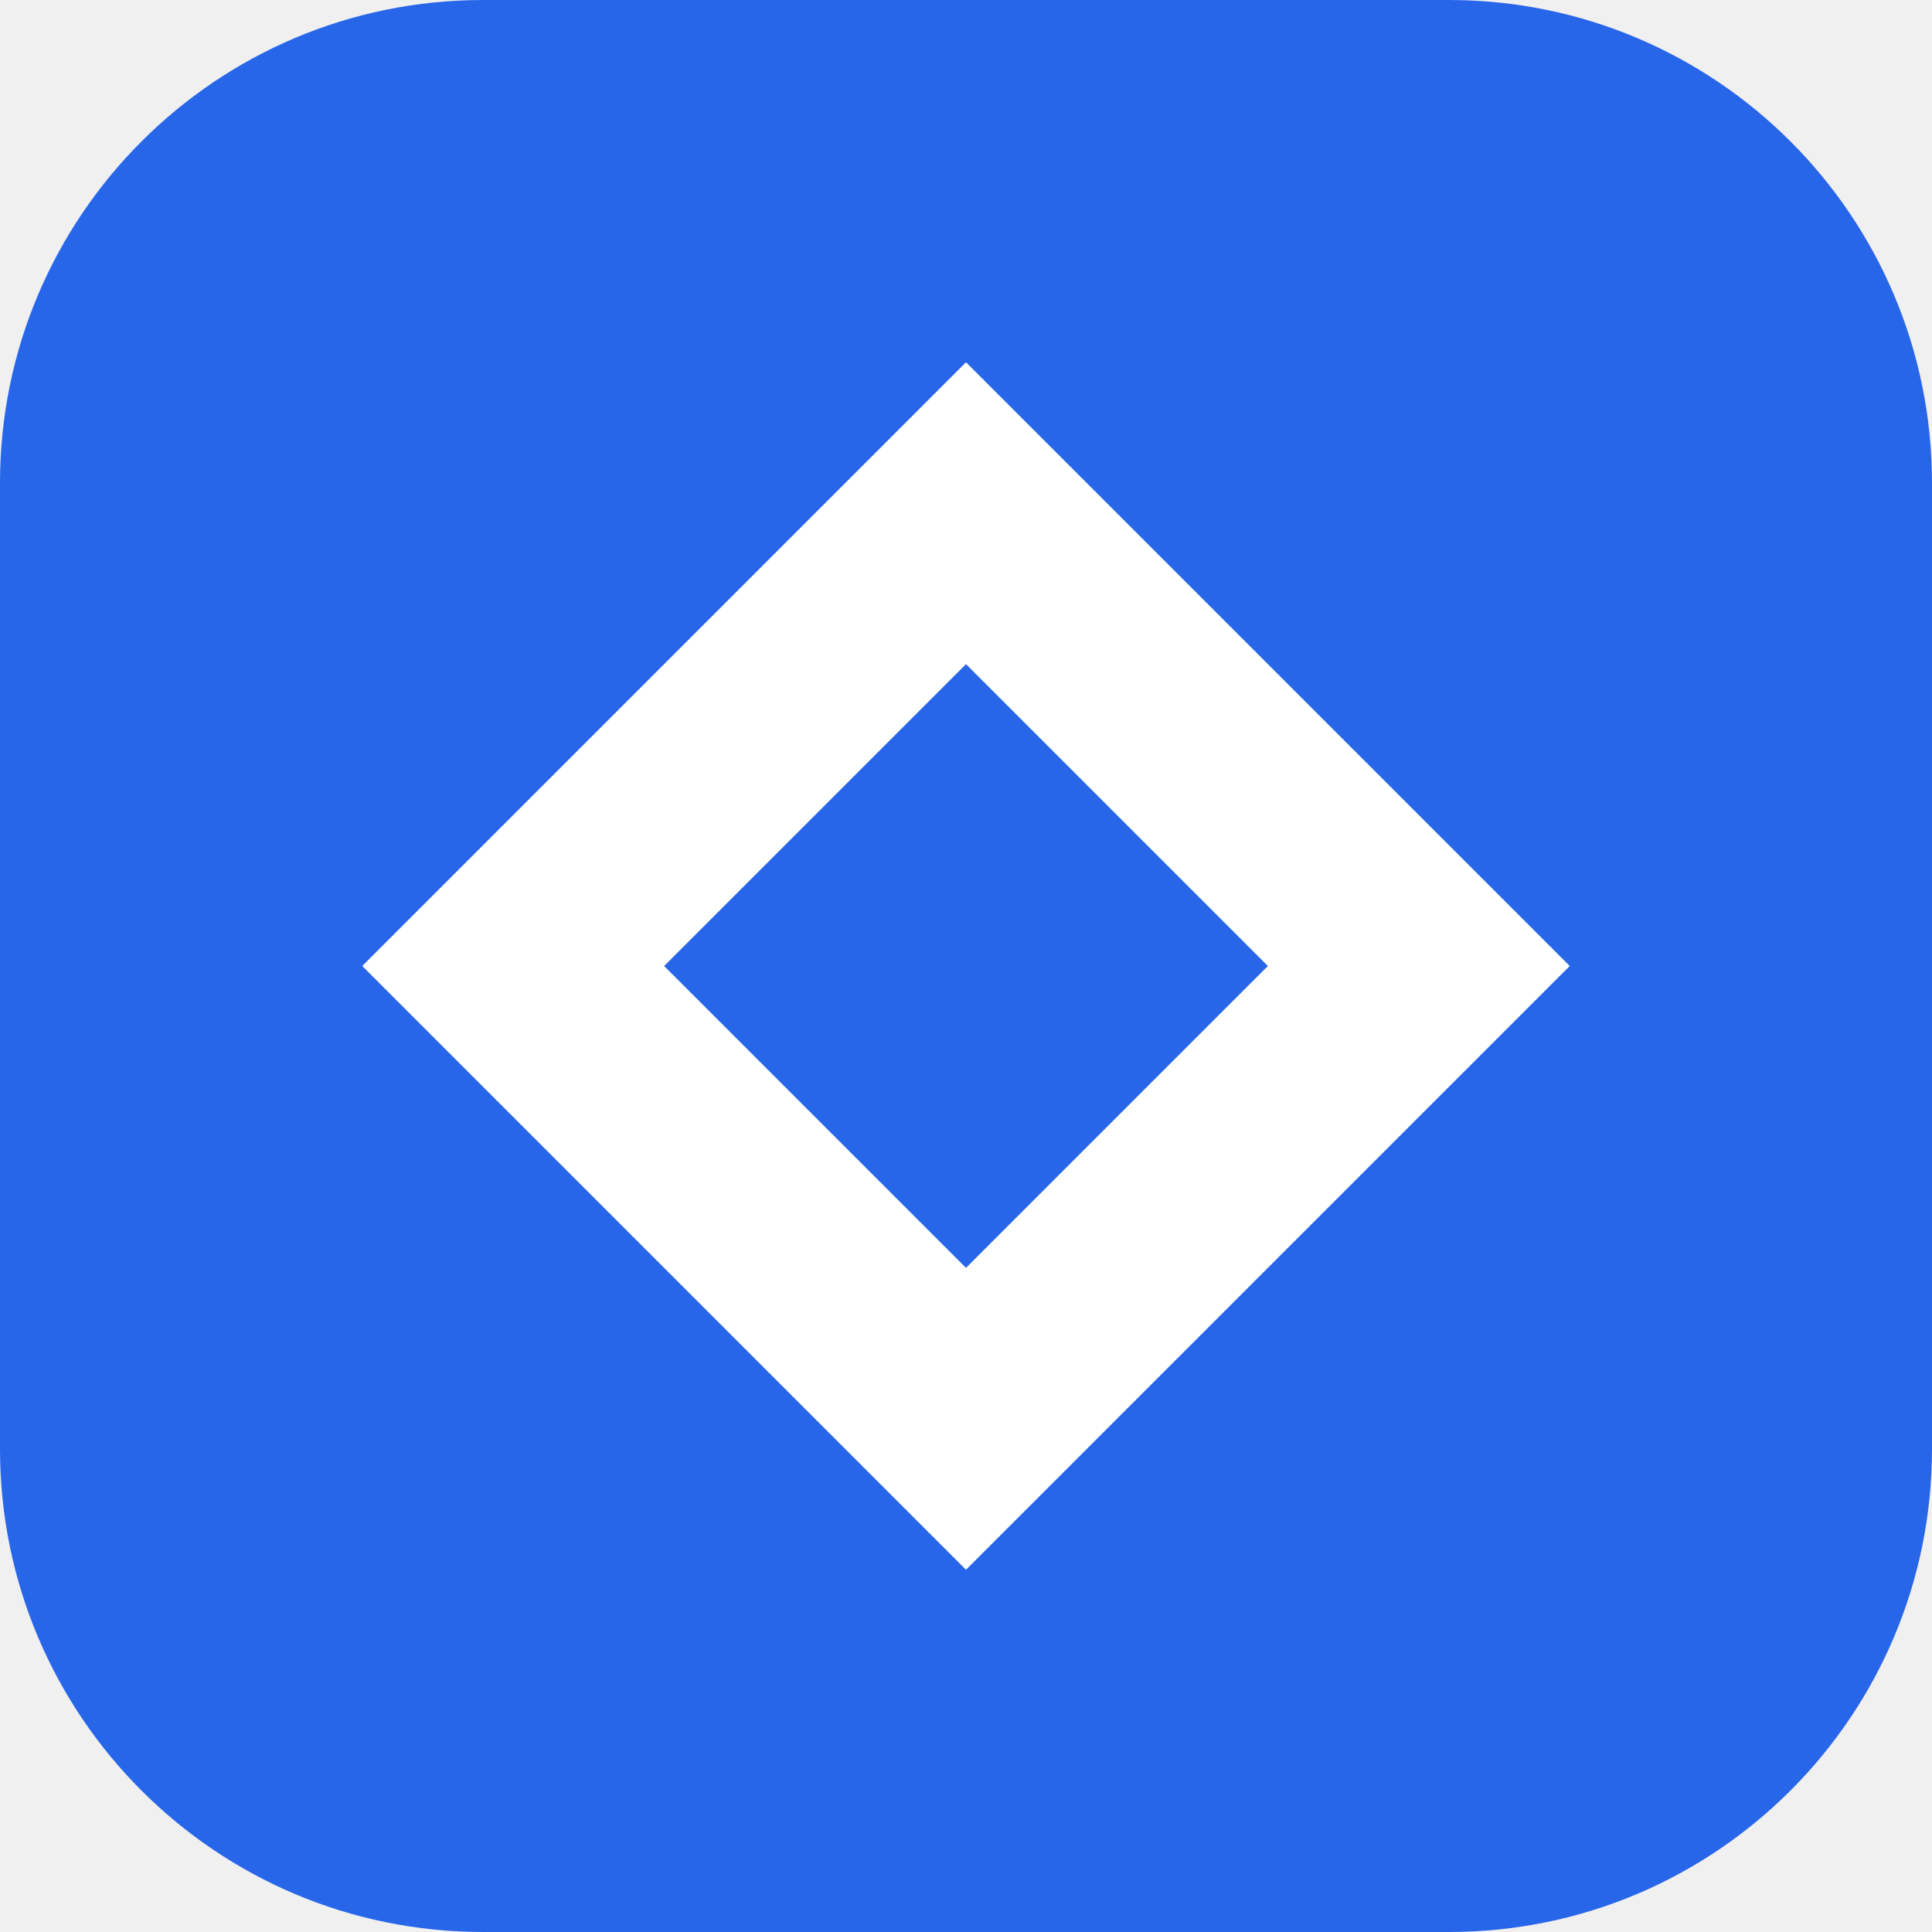
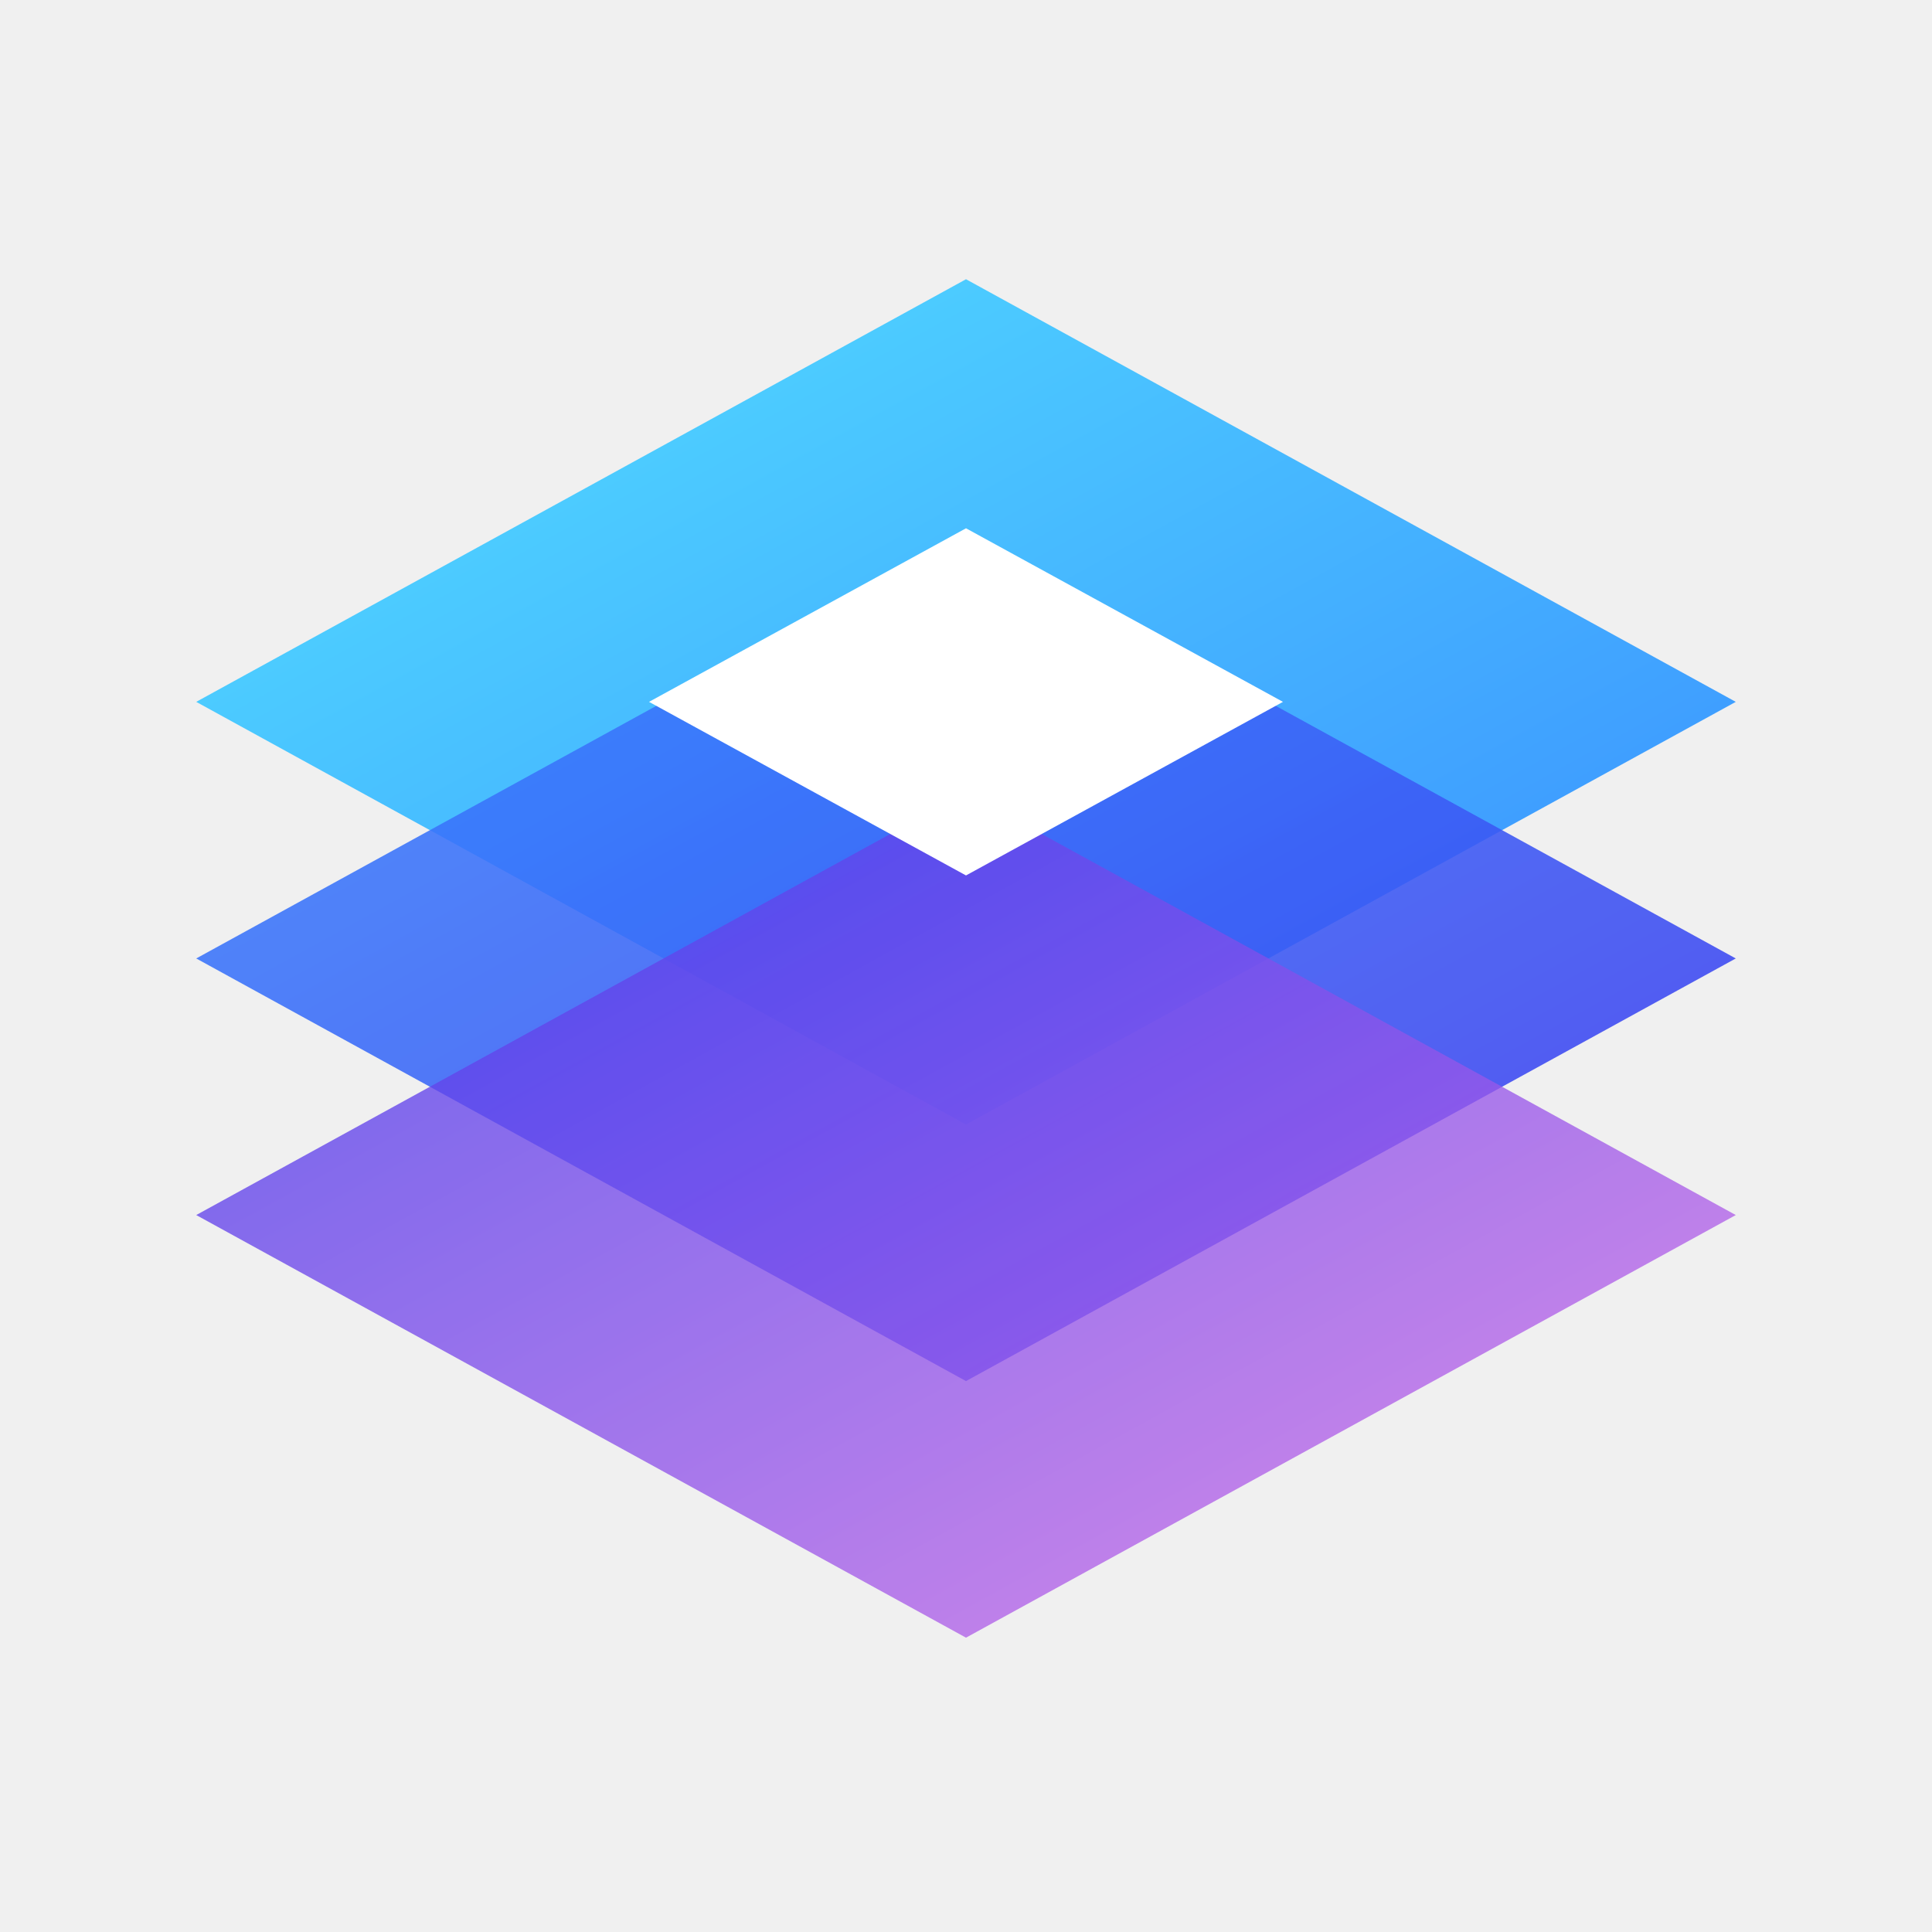
- <svg xmlns="http://www.w3.org/2000/svg" viewBox="0 0 64 64" role="img" aria-label="春秋元泉 GEO">
-   <rect width="64" height="64" rx="16" fill="#2866e9" />
-   <path d="M32 12 52 32 32 52 12 32 32 12Z" fill="#fff" />
-   <path d="m32 22 10 10-10 10-10-10 10-10Z" fill="#2866e9" />
+ <svg xmlns="http://www.w3.org/2000/svg" viewBox="0 0 512 512" role="img" aria-label="入答 AnswerReach">
+   <defs>
+     <linearGradient id="layerTop" x1="0" y1="0" x2="1" y2="1">
+       <stop stop-color="#52E1FF" />
+       <stop offset="1" stop-color="#3989FF" />
+     </linearGradient>
+     <linearGradient id="layerMid" x1="0" y1="0" x2="1" y2="1">
+       <stop stop-color="#3989FF" />
+       <stop offset="1" stop-color="#3D35ED" />
+     </linearGradient>
+     <linearGradient id="layerLow" x1="0" y1="0" x2="1" y2="1">
+       <stop stop-color="#3D35ED" />
+       <stop offset="1" stop-color="#D56FE6" />
+     </linearGradient>
+   </defs>
+   <path d="M52 186 256 74l204 112-204 112Z" fill="url(#layerTop)" />
+   <path d="m52 254 204-112 204 112-204 112Z" fill="url(#layerMid)" opacity=".88" />
+   <path d="m52 322 204-112 204 112-204 112Z" fill="url(#layerLow)" opacity=".78" />
+   <path d="m172 186 84-46 84 46-84 46Z" fill="#fff" />
</svg>
